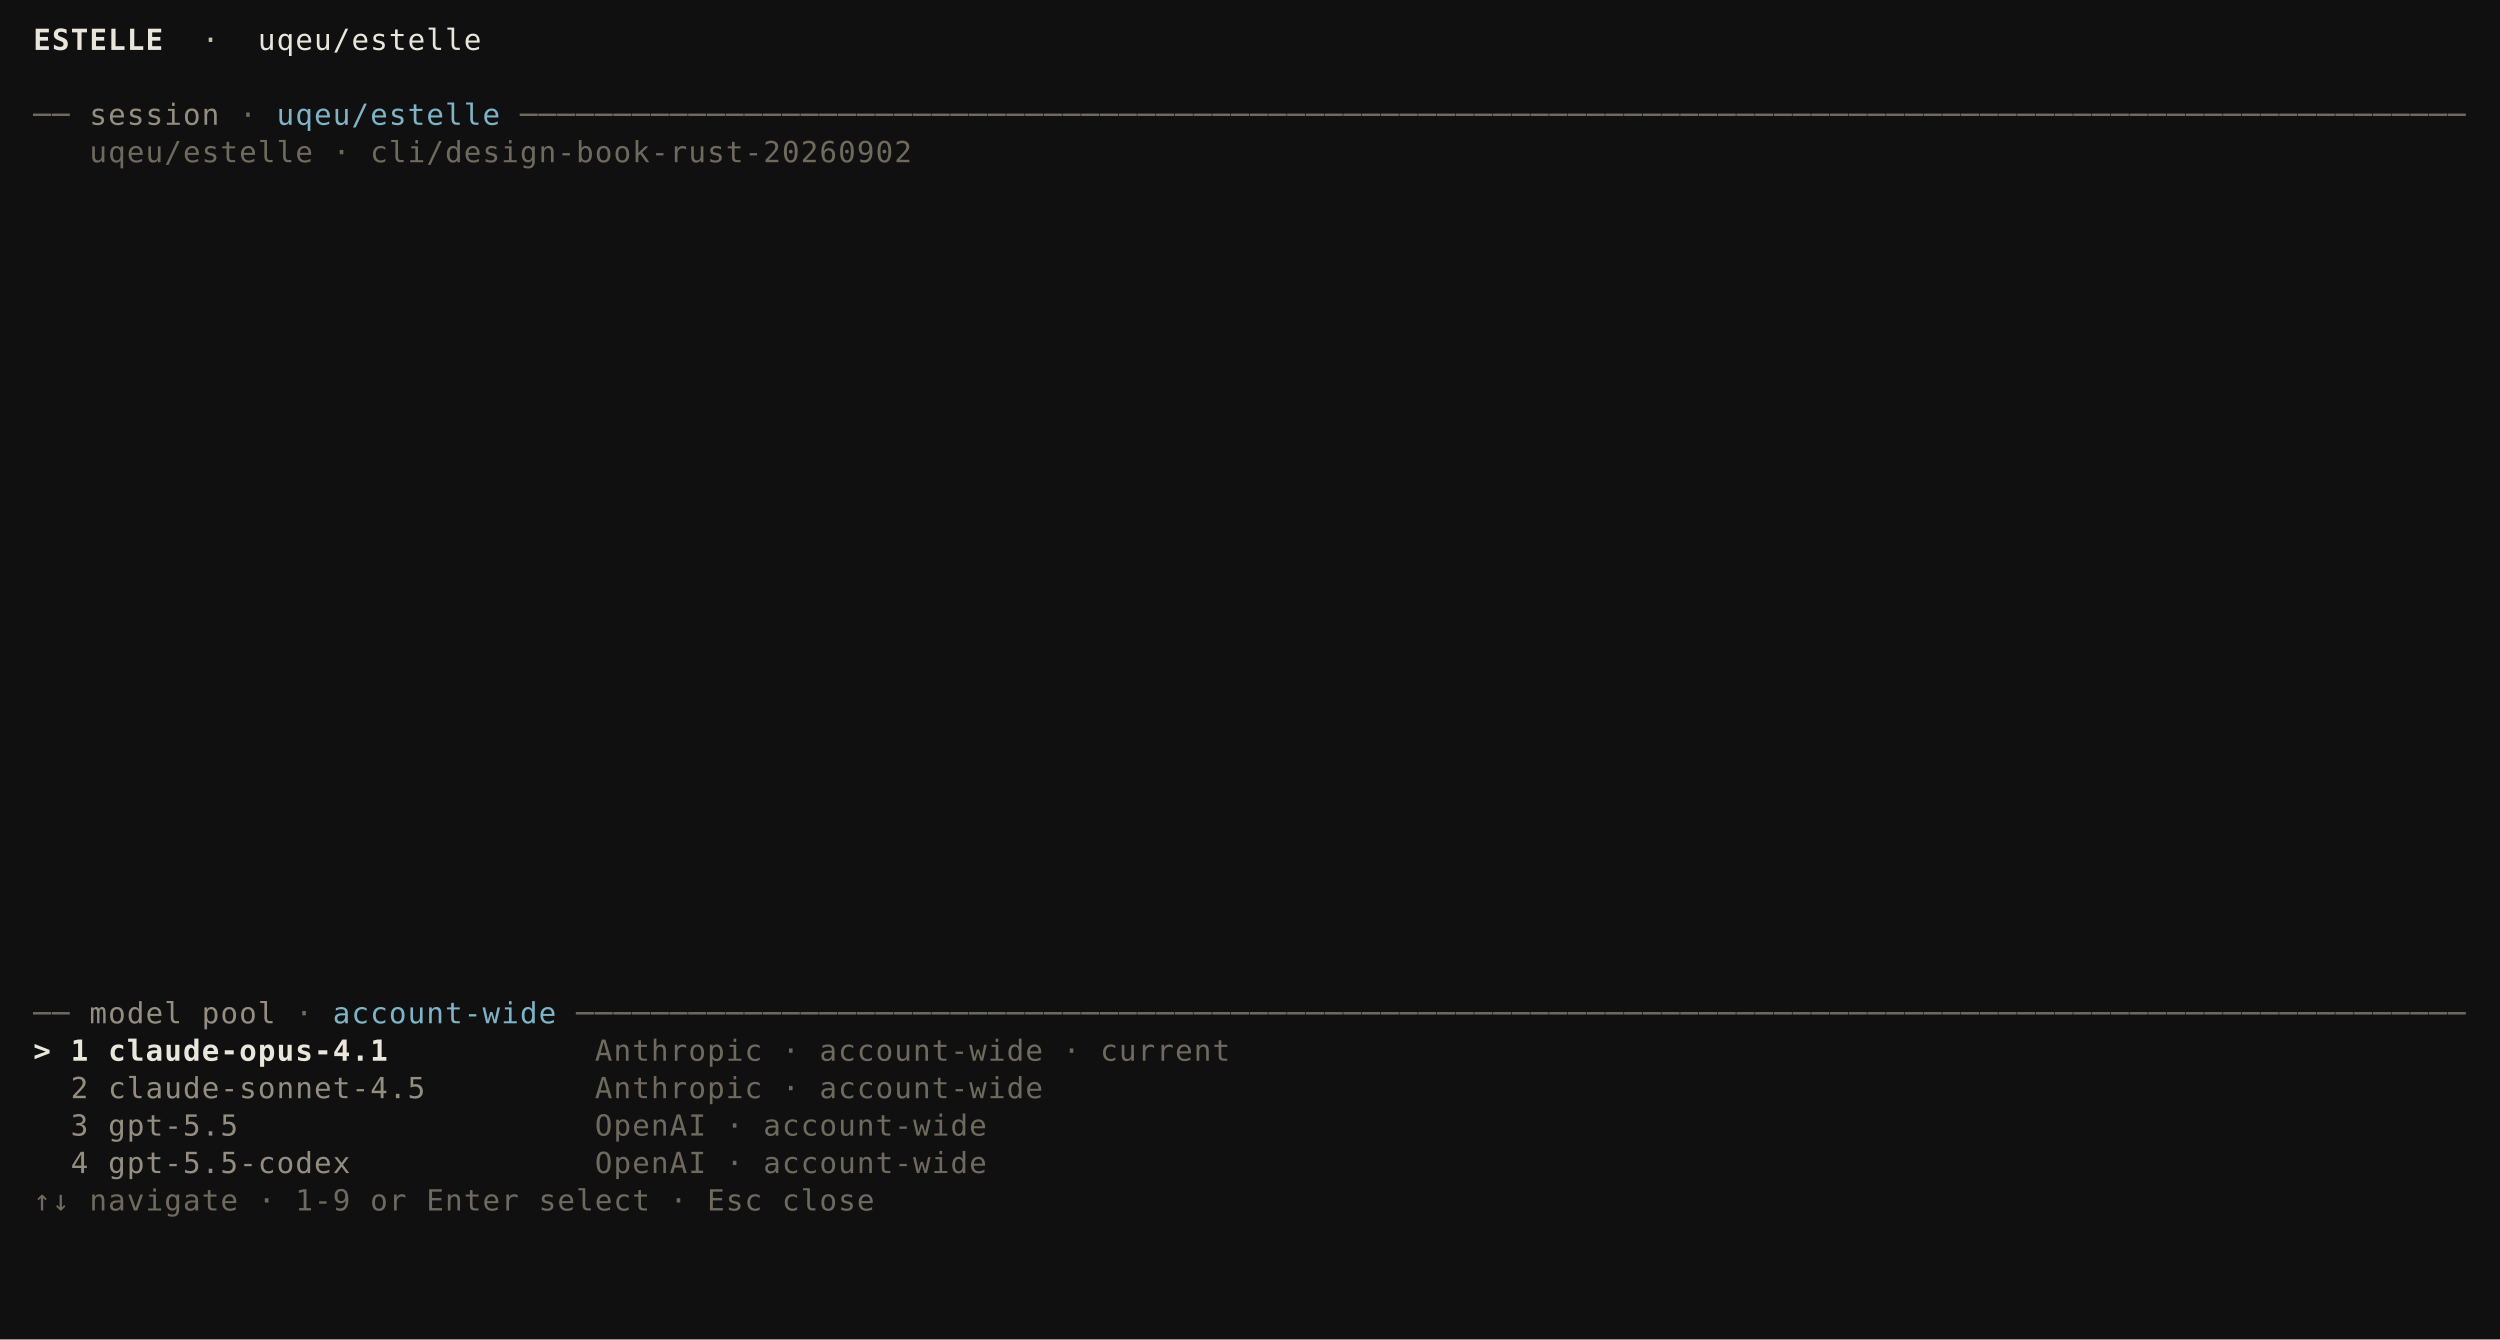
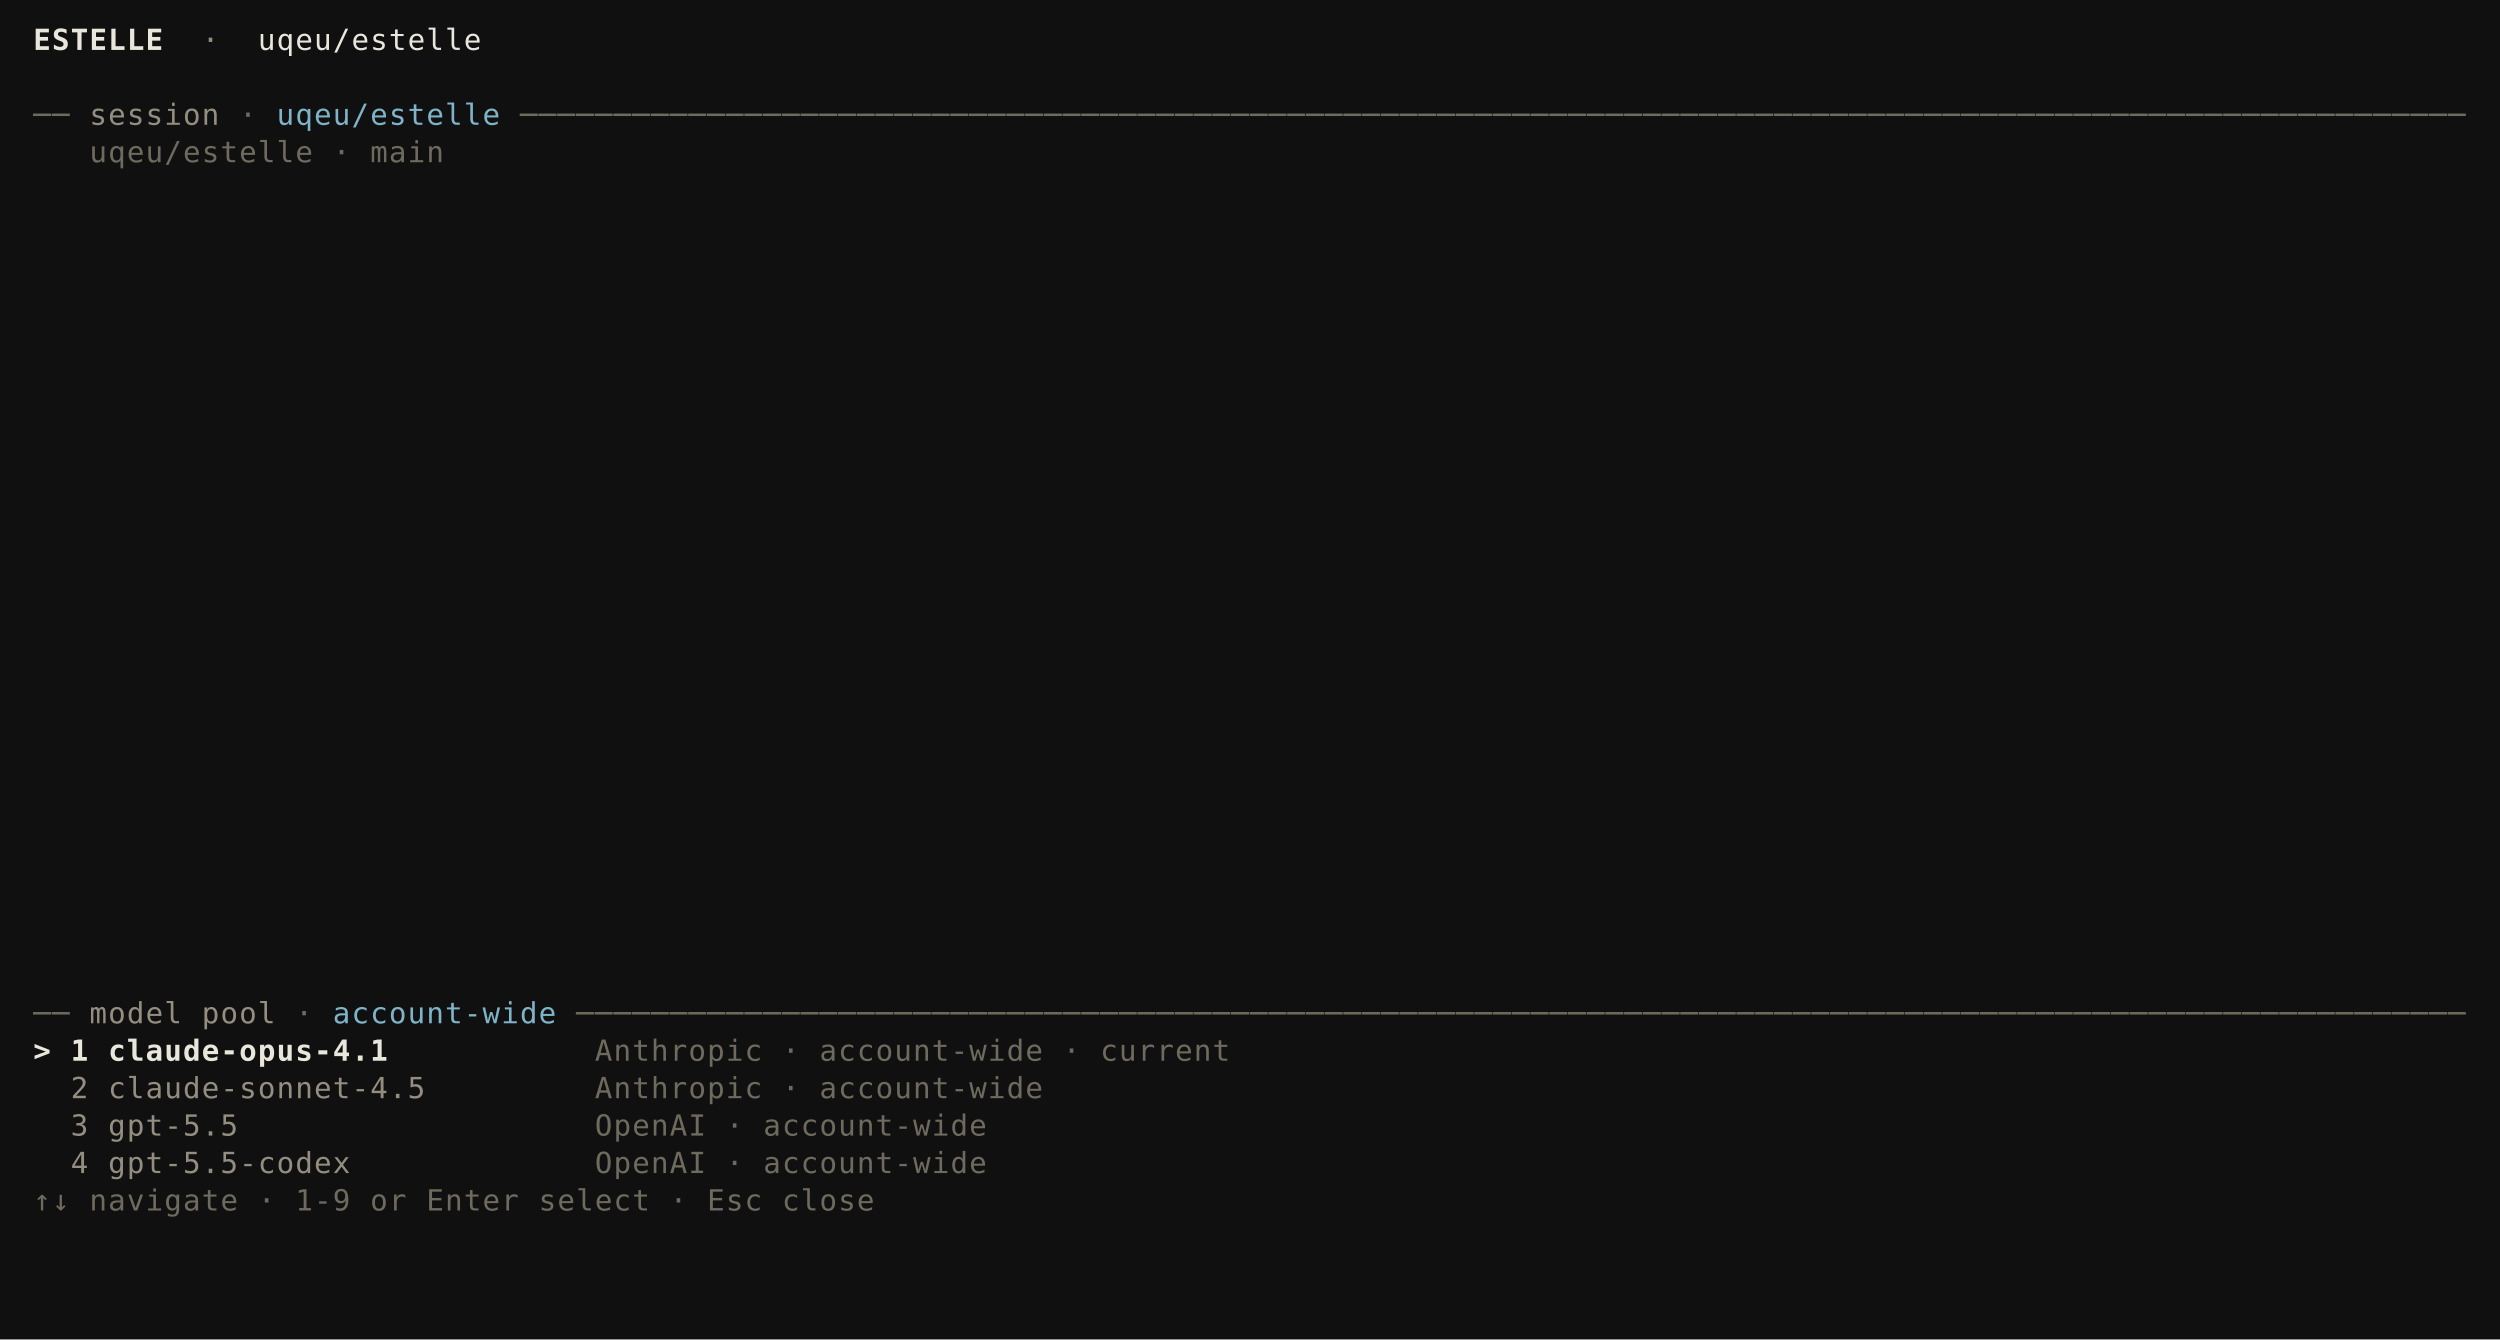
<svg xmlns="http://www.w3.org/2000/svg" width="1202" height="644" viewBox="0 0 1202 644">
  <rect width="100%" height="100%" fill="#101010" />
  <g font-family="SFMono-Regular, Menlo, Consolas, monospace" font-size="14" xml:space="preserve">
    <text x="16" y="24" fill="#E9E6DC" font-weight="700">E</text>
    <text x="25" y="24" fill="#E9E6DC" font-weight="700">S</text>
    <text x="34" y="24" fill="#E9E6DC" font-weight="700">T</text>
    <text x="43" y="24" fill="#E9E6DC" font-weight="700">E</text>
    <text x="52" y="24" fill="#E9E6DC" font-weight="700">L</text>
    <text x="61" y="24" fill="#E9E6DC" font-weight="700">L</text>
    <text x="70" y="24" fill="#E9E6DC" font-weight="700">E</text>
-     <text x="97" y="24" fill="#C8C2B3" font-weight="400">·</text>
+     <text x="97" y="24" fill="#948E81" font-weight="400">·</text>
    <text x="124" y="24" fill="#E9E6DC" font-weight="400">u</text>
    <text x="133" y="24" fill="#E9E6DC" font-weight="400">q</text>
    <text x="142" y="24" fill="#E9E6DC" font-weight="400">e</text>
    <text x="151" y="24" fill="#E9E6DC" font-weight="400">u</text>
    <text x="160" y="24" fill="#E9E6DC" font-weight="400">/</text>
    <text x="169" y="24" fill="#E9E6DC" font-weight="400">e</text>
    <text x="178" y="24" fill="#E9E6DC" font-weight="400">s</text>
    <text x="187" y="24" fill="#E9E6DC" font-weight="400">t</text>
    <text x="196" y="24" fill="#E9E6DC" font-weight="400">e</text>
    <text x="205" y="24" fill="#E9E6DC" font-weight="400">l</text>
    <text x="214" y="24" fill="#E9E6DC" font-weight="400">l</text>
    <text x="223" y="24" fill="#E9E6DC" font-weight="400">e</text>
    <text x="16" y="60" fill="#6F6A5E" font-weight="400">─</text>
    <text x="25" y="60" fill="#6F6A5E" font-weight="400">─</text>
    <text x="43" y="60" fill="#948E81" font-weight="400">s</text>
    <text x="52" y="60" fill="#948E81" font-weight="400">e</text>
    <text x="61" y="60" fill="#948E81" font-weight="400">s</text>
    <text x="70" y="60" fill="#948E81" font-weight="400">s</text>
    <text x="79" y="60" fill="#948E81" font-weight="400">i</text>
    <text x="88" y="60" fill="#948E81" font-weight="400">o</text>
    <text x="97" y="60" fill="#948E81" font-weight="400">n</text>
    <text x="115" y="60" fill="#6F6A5E" font-weight="400">·</text>
    <text x="133" y="60" fill="#7FB3C8" font-weight="400">u</text>
    <text x="142" y="60" fill="#7FB3C8" font-weight="400">q</text>
    <text x="151" y="60" fill="#7FB3C8" font-weight="400">e</text>
    <text x="160" y="60" fill="#7FB3C8" font-weight="400">u</text>
    <text x="169" y="60" fill="#7FB3C8" font-weight="400">/</text>
    <text x="178" y="60" fill="#7FB3C8" font-weight="400">e</text>
    <text x="187" y="60" fill="#7FB3C8" font-weight="400">s</text>
    <text x="196" y="60" fill="#7FB3C8" font-weight="400">t</text>
    <text x="205" y="60" fill="#7FB3C8" font-weight="400">e</text>
    <text x="214" y="60" fill="#7FB3C8" font-weight="400">l</text>
    <text x="223" y="60" fill="#7FB3C8" font-weight="400">l</text>
    <text x="232" y="60" fill="#7FB3C8" font-weight="400">e</text>
    <text x="250" y="60" fill="#6F6A5E" font-weight="400">─</text>
    <text x="259" y="60" fill="#6F6A5E" font-weight="400">─</text>
    <text x="268" y="60" fill="#6F6A5E" font-weight="400">─</text>
    <text x="277" y="60" fill="#6F6A5E" font-weight="400">─</text>
    <text x="286" y="60" fill="#6F6A5E" font-weight="400">─</text>
    <text x="295" y="60" fill="#6F6A5E" font-weight="400">─</text>
    <text x="304" y="60" fill="#6F6A5E" font-weight="400">─</text>
    <text x="313" y="60" fill="#6F6A5E" font-weight="400">─</text>
    <text x="322" y="60" fill="#6F6A5E" font-weight="400">─</text>
    <text x="331" y="60" fill="#6F6A5E" font-weight="400">─</text>
    <text x="340" y="60" fill="#6F6A5E" font-weight="400">─</text>
    <text x="349" y="60" fill="#6F6A5E" font-weight="400">─</text>
    <text x="358" y="60" fill="#6F6A5E" font-weight="400">─</text>
    <text x="367" y="60" fill="#6F6A5E" font-weight="400">─</text>
    <text x="376" y="60" fill="#6F6A5E" font-weight="400">─</text>
    <text x="385" y="60" fill="#6F6A5E" font-weight="400">─</text>
    <text x="394" y="60" fill="#6F6A5E" font-weight="400">─</text>
    <text x="403" y="60" fill="#6F6A5E" font-weight="400">─</text>
    <text x="412" y="60" fill="#6F6A5E" font-weight="400">─</text>
    <text x="421" y="60" fill="#6F6A5E" font-weight="400">─</text>
    <text x="430" y="60" fill="#6F6A5E" font-weight="400">─</text>
    <text x="439" y="60" fill="#6F6A5E" font-weight="400">─</text>
    <text x="448" y="60" fill="#6F6A5E" font-weight="400">─</text>
    <text x="457" y="60" fill="#6F6A5E" font-weight="400">─</text>
    <text x="466" y="60" fill="#6F6A5E" font-weight="400">─</text>
    <text x="475" y="60" fill="#6F6A5E" font-weight="400">─</text>
    <text x="484" y="60" fill="#6F6A5E" font-weight="400">─</text>
    <text x="493" y="60" fill="#6F6A5E" font-weight="400">─</text>
    <text x="502" y="60" fill="#6F6A5E" font-weight="400">─</text>
    <text x="511" y="60" fill="#6F6A5E" font-weight="400">─</text>
    <text x="520" y="60" fill="#6F6A5E" font-weight="400">─</text>
    <text x="529" y="60" fill="#6F6A5E" font-weight="400">─</text>
    <text x="538" y="60" fill="#6F6A5E" font-weight="400">─</text>
    <text x="547" y="60" fill="#6F6A5E" font-weight="400">─</text>
    <text x="556" y="60" fill="#6F6A5E" font-weight="400">─</text>
    <text x="565" y="60" fill="#6F6A5E" font-weight="400">─</text>
    <text x="574" y="60" fill="#6F6A5E" font-weight="400">─</text>
    <text x="583" y="60" fill="#6F6A5E" font-weight="400">─</text>
    <text x="592" y="60" fill="#6F6A5E" font-weight="400">─</text>
    <text x="601" y="60" fill="#6F6A5E" font-weight="400">─</text>
    <text x="610" y="60" fill="#6F6A5E" font-weight="400">─</text>
    <text x="619" y="60" fill="#6F6A5E" font-weight="400">─</text>
    <text x="628" y="60" fill="#6F6A5E" font-weight="400">─</text>
    <text x="637" y="60" fill="#6F6A5E" font-weight="400">─</text>
    <text x="646" y="60" fill="#6F6A5E" font-weight="400">─</text>
    <text x="655" y="60" fill="#6F6A5E" font-weight="400">─</text>
    <text x="664" y="60" fill="#6F6A5E" font-weight="400">─</text>
    <text x="673" y="60" fill="#6F6A5E" font-weight="400">─</text>
    <text x="682" y="60" fill="#6F6A5E" font-weight="400">─</text>
    <text x="691" y="60" fill="#6F6A5E" font-weight="400">─</text>
    <text x="700" y="60" fill="#6F6A5E" font-weight="400">─</text>
    <text x="709" y="60" fill="#6F6A5E" font-weight="400">─</text>
    <text x="718" y="60" fill="#6F6A5E" font-weight="400">─</text>
    <text x="727" y="60" fill="#6F6A5E" font-weight="400">─</text>
    <text x="736" y="60" fill="#6F6A5E" font-weight="400">─</text>
    <text x="745" y="60" fill="#6F6A5E" font-weight="400">─</text>
    <text x="754" y="60" fill="#6F6A5E" font-weight="400">─</text>
    <text x="763" y="60" fill="#6F6A5E" font-weight="400">─</text>
    <text x="772" y="60" fill="#6F6A5E" font-weight="400">─</text>
    <text x="781" y="60" fill="#6F6A5E" font-weight="400">─</text>
    <text x="790" y="60" fill="#6F6A5E" font-weight="400">─</text>
    <text x="799" y="60" fill="#6F6A5E" font-weight="400">─</text>
    <text x="808" y="60" fill="#6F6A5E" font-weight="400">─</text>
    <text x="817" y="60" fill="#6F6A5E" font-weight="400">─</text>
    <text x="826" y="60" fill="#6F6A5E" font-weight="400">─</text>
    <text x="835" y="60" fill="#6F6A5E" font-weight="400">─</text>
    <text x="844" y="60" fill="#6F6A5E" font-weight="400">─</text>
    <text x="853" y="60" fill="#6F6A5E" font-weight="400">─</text>
    <text x="862" y="60" fill="#6F6A5E" font-weight="400">─</text>
    <text x="871" y="60" fill="#6F6A5E" font-weight="400">─</text>
    <text x="880" y="60" fill="#6F6A5E" font-weight="400">─</text>
    <text x="889" y="60" fill="#6F6A5E" font-weight="400">─</text>
    <text x="898" y="60" fill="#6F6A5E" font-weight="400">─</text>
    <text x="907" y="60" fill="#6F6A5E" font-weight="400">─</text>
    <text x="916" y="60" fill="#6F6A5E" font-weight="400">─</text>
    <text x="925" y="60" fill="#6F6A5E" font-weight="400">─</text>
    <text x="934" y="60" fill="#6F6A5E" font-weight="400">─</text>
    <text x="943" y="60" fill="#6F6A5E" font-weight="400">─</text>
    <text x="952" y="60" fill="#6F6A5E" font-weight="400">─</text>
    <text x="961" y="60" fill="#6F6A5E" font-weight="400">─</text>
    <text x="970" y="60" fill="#6F6A5E" font-weight="400">─</text>
    <text x="979" y="60" fill="#6F6A5E" font-weight="400">─</text>
    <text x="988" y="60" fill="#6F6A5E" font-weight="400">─</text>
    <text x="997" y="60" fill="#6F6A5E" font-weight="400">─</text>
    <text x="1006" y="60" fill="#6F6A5E" font-weight="400">─</text>
    <text x="1015" y="60" fill="#6F6A5E" font-weight="400">─</text>
    <text x="1024" y="60" fill="#6F6A5E" font-weight="400">─</text>
    <text x="1033" y="60" fill="#6F6A5E" font-weight="400">─</text>
    <text x="1042" y="60" fill="#6F6A5E" font-weight="400">─</text>
    <text x="1051" y="60" fill="#6F6A5E" font-weight="400">─</text>
    <text x="1060" y="60" fill="#6F6A5E" font-weight="400">─</text>
    <text x="1069" y="60" fill="#6F6A5E" font-weight="400">─</text>
    <text x="1078" y="60" fill="#6F6A5E" font-weight="400">─</text>
    <text x="1087" y="60" fill="#6F6A5E" font-weight="400">─</text>
    <text x="1096" y="60" fill="#6F6A5E" font-weight="400">─</text>
    <text x="1105" y="60" fill="#6F6A5E" font-weight="400">─</text>
    <text x="1114" y="60" fill="#6F6A5E" font-weight="400">─</text>
    <text x="1123" y="60" fill="#6F6A5E" font-weight="400">─</text>
    <text x="1132" y="60" fill="#6F6A5E" font-weight="400">─</text>
    <text x="1141" y="60" fill="#6F6A5E" font-weight="400">─</text>
    <text x="1150" y="60" fill="#6F6A5E" font-weight="400">─</text>
    <text x="1159" y="60" fill="#6F6A5E" font-weight="400">─</text>
    <text x="1168" y="60" fill="#6F6A5E" font-weight="400">─</text>
    <text x="1177" y="60" fill="#6F6A5E" font-weight="400">─</text>
    <text x="43" y="78" fill="#6F6A5E" font-weight="400">u</text>
    <text x="52" y="78" fill="#6F6A5E" font-weight="400">q</text>
    <text x="61" y="78" fill="#6F6A5E" font-weight="400">e</text>
    <text x="70" y="78" fill="#6F6A5E" font-weight="400">u</text>
    <text x="79" y="78" fill="#6F6A5E" font-weight="400">/</text>
    <text x="88" y="78" fill="#6F6A5E" font-weight="400">e</text>
    <text x="97" y="78" fill="#6F6A5E" font-weight="400">s</text>
    <text x="106" y="78" fill="#6F6A5E" font-weight="400">t</text>
    <text x="115" y="78" fill="#6F6A5E" font-weight="400">e</text>
    <text x="124" y="78" fill="#6F6A5E" font-weight="400">l</text>
    <text x="133" y="78" fill="#6F6A5E" font-weight="400">l</text>
    <text x="142" y="78" fill="#6F6A5E" font-weight="400">e</text>
    <text x="160" y="78" fill="#6F6A5E" font-weight="400">·</text>
-     <text x="178" y="78" fill="#6F6A5E" font-weight="400">c</text>
-     <text x="187" y="78" fill="#6F6A5E" font-weight="400">l</text>
+     <text x="178" y="78" fill="#6F6A5E" font-weight="400">m</text>
+     <text x="187" y="78" fill="#6F6A5E" font-weight="400">a</text>
    <text x="196" y="78" fill="#6F6A5E" font-weight="400">i</text>
-     <text x="205" y="78" fill="#6F6A5E" font-weight="400">/</text>
-     <text x="214" y="78" fill="#6F6A5E" font-weight="400">d</text>
-     <text x="223" y="78" fill="#6F6A5E" font-weight="400">e</text>
-     <text x="232" y="78" fill="#6F6A5E" font-weight="400">s</text>
-     <text x="241" y="78" fill="#6F6A5E" font-weight="400">i</text>
-     <text x="250" y="78" fill="#6F6A5E" font-weight="400">g</text>
-     <text x="259" y="78" fill="#6F6A5E" font-weight="400">n</text>
-     <text x="268" y="78" fill="#6F6A5E" font-weight="400">-</text>
-     <text x="277" y="78" fill="#6F6A5E" font-weight="400">b</text>
-     <text x="286" y="78" fill="#6F6A5E" font-weight="400">o</text>
-     <text x="295" y="78" fill="#6F6A5E" font-weight="400">o</text>
-     <text x="304" y="78" fill="#6F6A5E" font-weight="400">k</text>
-     <text x="313" y="78" fill="#6F6A5E" font-weight="400">-</text>
-     <text x="322" y="78" fill="#6F6A5E" font-weight="400">r</text>
-     <text x="331" y="78" fill="#6F6A5E" font-weight="400">u</text>
-     <text x="340" y="78" fill="#6F6A5E" font-weight="400">s</text>
-     <text x="349" y="78" fill="#6F6A5E" font-weight="400">t</text>
-     <text x="358" y="78" fill="#6F6A5E" font-weight="400">-</text>
-     <text x="367" y="78" fill="#6F6A5E" font-weight="400">2</text>
-     <text x="376" y="78" fill="#6F6A5E" font-weight="400">0</text>
-     <text x="385" y="78" fill="#6F6A5E" font-weight="400">2</text>
-     <text x="394" y="78" fill="#6F6A5E" font-weight="400">6</text>
-     <text x="403" y="78" fill="#6F6A5E" font-weight="400">0</text>
-     <text x="412" y="78" fill="#6F6A5E" font-weight="400">9</text>
-     <text x="421" y="78" fill="#6F6A5E" font-weight="400">0</text>
-     <text x="430" y="78" fill="#6F6A5E" font-weight="400">2</text>
+     <text x="205" y="78" fill="#6F6A5E" font-weight="400">n</text>
    <text x="16" y="492" fill="#6F6A5E" font-weight="400">─</text>
    <text x="25" y="492" fill="#6F6A5E" font-weight="400">─</text>
    <text x="43" y="492" fill="#948E81" font-weight="400">m</text>
    <text x="52" y="492" fill="#948E81" font-weight="400">o</text>
    <text x="61" y="492" fill="#948E81" font-weight="400">d</text>
    <text x="70" y="492" fill="#948E81" font-weight="400">e</text>
    <text x="79" y="492" fill="#948E81" font-weight="400">l</text>
    <text x="97" y="492" fill="#948E81" font-weight="400">p</text>
    <text x="106" y="492" fill="#948E81" font-weight="400">o</text>
    <text x="115" y="492" fill="#948E81" font-weight="400">o</text>
    <text x="124" y="492" fill="#948E81" font-weight="400">l</text>
    <text x="142" y="492" fill="#6F6A5E" font-weight="400">·</text>
    <text x="160" y="492" fill="#7FB3C8" font-weight="400">a</text>
    <text x="169" y="492" fill="#7FB3C8" font-weight="400">c</text>
    <text x="178" y="492" fill="#7FB3C8" font-weight="400">c</text>
    <text x="187" y="492" fill="#7FB3C8" font-weight="400">o</text>
    <text x="196" y="492" fill="#7FB3C8" font-weight="400">u</text>
    <text x="205" y="492" fill="#7FB3C8" font-weight="400">n</text>
    <text x="214" y="492" fill="#7FB3C8" font-weight="400">t</text>
    <text x="223" y="492" fill="#7FB3C8" font-weight="400">-</text>
    <text x="232" y="492" fill="#7FB3C8" font-weight="400">w</text>
    <text x="241" y="492" fill="#7FB3C8" font-weight="400">i</text>
    <text x="250" y="492" fill="#7FB3C8" font-weight="400">d</text>
    <text x="259" y="492" fill="#7FB3C8" font-weight="400">e</text>
    <text x="277" y="492" fill="#6F6A5E" font-weight="400">─</text>
    <text x="286" y="492" fill="#6F6A5E" font-weight="400">─</text>
    <text x="295" y="492" fill="#6F6A5E" font-weight="400">─</text>
    <text x="304" y="492" fill="#6F6A5E" font-weight="400">─</text>
    <text x="313" y="492" fill="#6F6A5E" font-weight="400">─</text>
    <text x="322" y="492" fill="#6F6A5E" font-weight="400">─</text>
    <text x="331" y="492" fill="#6F6A5E" font-weight="400">─</text>
    <text x="340" y="492" fill="#6F6A5E" font-weight="400">─</text>
    <text x="349" y="492" fill="#6F6A5E" font-weight="400">─</text>
    <text x="358" y="492" fill="#6F6A5E" font-weight="400">─</text>
    <text x="367" y="492" fill="#6F6A5E" font-weight="400">─</text>
    <text x="376" y="492" fill="#6F6A5E" font-weight="400">─</text>
    <text x="385" y="492" fill="#6F6A5E" font-weight="400">─</text>
    <text x="394" y="492" fill="#6F6A5E" font-weight="400">─</text>
    <text x="403" y="492" fill="#6F6A5E" font-weight="400">─</text>
    <text x="412" y="492" fill="#6F6A5E" font-weight="400">─</text>
    <text x="421" y="492" fill="#6F6A5E" font-weight="400">─</text>
    <text x="430" y="492" fill="#6F6A5E" font-weight="400">─</text>
    <text x="439" y="492" fill="#6F6A5E" font-weight="400">─</text>
    <text x="448" y="492" fill="#6F6A5E" font-weight="400">─</text>
    <text x="457" y="492" fill="#6F6A5E" font-weight="400">─</text>
    <text x="466" y="492" fill="#6F6A5E" font-weight="400">─</text>
    <text x="475" y="492" fill="#6F6A5E" font-weight="400">─</text>
    <text x="484" y="492" fill="#6F6A5E" font-weight="400">─</text>
    <text x="493" y="492" fill="#6F6A5E" font-weight="400">─</text>
    <text x="502" y="492" fill="#6F6A5E" font-weight="400">─</text>
    <text x="511" y="492" fill="#6F6A5E" font-weight="400">─</text>
    <text x="520" y="492" fill="#6F6A5E" font-weight="400">─</text>
    <text x="529" y="492" fill="#6F6A5E" font-weight="400">─</text>
    <text x="538" y="492" fill="#6F6A5E" font-weight="400">─</text>
    <text x="547" y="492" fill="#6F6A5E" font-weight="400">─</text>
    <text x="556" y="492" fill="#6F6A5E" font-weight="400">─</text>
    <text x="565" y="492" fill="#6F6A5E" font-weight="400">─</text>
    <text x="574" y="492" fill="#6F6A5E" font-weight="400">─</text>
    <text x="583" y="492" fill="#6F6A5E" font-weight="400">─</text>
    <text x="592" y="492" fill="#6F6A5E" font-weight="400">─</text>
    <text x="601" y="492" fill="#6F6A5E" font-weight="400">─</text>
    <text x="610" y="492" fill="#6F6A5E" font-weight="400">─</text>
    <text x="619" y="492" fill="#6F6A5E" font-weight="400">─</text>
    <text x="628" y="492" fill="#6F6A5E" font-weight="400">─</text>
    <text x="637" y="492" fill="#6F6A5E" font-weight="400">─</text>
    <text x="646" y="492" fill="#6F6A5E" font-weight="400">─</text>
    <text x="655" y="492" fill="#6F6A5E" font-weight="400">─</text>
    <text x="664" y="492" fill="#6F6A5E" font-weight="400">─</text>
    <text x="673" y="492" fill="#6F6A5E" font-weight="400">─</text>
    <text x="682" y="492" fill="#6F6A5E" font-weight="400">─</text>
    <text x="691" y="492" fill="#6F6A5E" font-weight="400">─</text>
    <text x="700" y="492" fill="#6F6A5E" font-weight="400">─</text>
    <text x="709" y="492" fill="#6F6A5E" font-weight="400">─</text>
    <text x="718" y="492" fill="#6F6A5E" font-weight="400">─</text>
    <text x="727" y="492" fill="#6F6A5E" font-weight="400">─</text>
    <text x="736" y="492" fill="#6F6A5E" font-weight="400">─</text>
    <text x="745" y="492" fill="#6F6A5E" font-weight="400">─</text>
    <text x="754" y="492" fill="#6F6A5E" font-weight="400">─</text>
    <text x="763" y="492" fill="#6F6A5E" font-weight="400">─</text>
    <text x="772" y="492" fill="#6F6A5E" font-weight="400">─</text>
    <text x="781" y="492" fill="#6F6A5E" font-weight="400">─</text>
    <text x="790" y="492" fill="#6F6A5E" font-weight="400">─</text>
    <text x="799" y="492" fill="#6F6A5E" font-weight="400">─</text>
    <text x="808" y="492" fill="#6F6A5E" font-weight="400">─</text>
    <text x="817" y="492" fill="#6F6A5E" font-weight="400">─</text>
    <text x="826" y="492" fill="#6F6A5E" font-weight="400">─</text>
    <text x="835" y="492" fill="#6F6A5E" font-weight="400">─</text>
    <text x="844" y="492" fill="#6F6A5E" font-weight="400">─</text>
    <text x="853" y="492" fill="#6F6A5E" font-weight="400">─</text>
    <text x="862" y="492" fill="#6F6A5E" font-weight="400">─</text>
    <text x="871" y="492" fill="#6F6A5E" font-weight="400">─</text>
    <text x="880" y="492" fill="#6F6A5E" font-weight="400">─</text>
    <text x="889" y="492" fill="#6F6A5E" font-weight="400">─</text>
    <text x="898" y="492" fill="#6F6A5E" font-weight="400">─</text>
    <text x="907" y="492" fill="#6F6A5E" font-weight="400">─</text>
    <text x="916" y="492" fill="#6F6A5E" font-weight="400">─</text>
    <text x="925" y="492" fill="#6F6A5E" font-weight="400">─</text>
    <text x="934" y="492" fill="#6F6A5E" font-weight="400">─</text>
    <text x="943" y="492" fill="#6F6A5E" font-weight="400">─</text>
    <text x="952" y="492" fill="#6F6A5E" font-weight="400">─</text>
    <text x="961" y="492" fill="#6F6A5E" font-weight="400">─</text>
    <text x="970" y="492" fill="#6F6A5E" font-weight="400">─</text>
    <text x="979" y="492" fill="#6F6A5E" font-weight="400">─</text>
    <text x="988" y="492" fill="#6F6A5E" font-weight="400">─</text>
    <text x="997" y="492" fill="#6F6A5E" font-weight="400">─</text>
    <text x="1006" y="492" fill="#6F6A5E" font-weight="400">─</text>
    <text x="1015" y="492" fill="#6F6A5E" font-weight="400">─</text>
    <text x="1024" y="492" fill="#6F6A5E" font-weight="400">─</text>
    <text x="1033" y="492" fill="#6F6A5E" font-weight="400">─</text>
    <text x="1042" y="492" fill="#6F6A5E" font-weight="400">─</text>
    <text x="1051" y="492" fill="#6F6A5E" font-weight="400">─</text>
    <text x="1060" y="492" fill="#6F6A5E" font-weight="400">─</text>
    <text x="1069" y="492" fill="#6F6A5E" font-weight="400">─</text>
    <text x="1078" y="492" fill="#6F6A5E" font-weight="400">─</text>
    <text x="1087" y="492" fill="#6F6A5E" font-weight="400">─</text>
    <text x="1096" y="492" fill="#6F6A5E" font-weight="400">─</text>
    <text x="1105" y="492" fill="#6F6A5E" font-weight="400">─</text>
    <text x="1114" y="492" fill="#6F6A5E" font-weight="400">─</text>
    <text x="1123" y="492" fill="#6F6A5E" font-weight="400">─</text>
    <text x="1132" y="492" fill="#6F6A5E" font-weight="400">─</text>
    <text x="1141" y="492" fill="#6F6A5E" font-weight="400">─</text>
    <text x="1150" y="492" fill="#6F6A5E" font-weight="400">─</text>
    <text x="1159" y="492" fill="#6F6A5E" font-weight="400">─</text>
    <text x="1168" y="492" fill="#6F6A5E" font-weight="400">─</text>
    <text x="1177" y="492" fill="#6F6A5E" font-weight="400">─</text>
    <text x="16" y="510" fill="#E9E6DC" font-weight="700">&gt;</text>
    <text x="34" y="510" fill="#E9E6DC" font-weight="700">1</text>
    <text x="52" y="510" fill="#E9E6DC" font-weight="700">c</text>
    <text x="61" y="510" fill="#E9E6DC" font-weight="700">l</text>
    <text x="70" y="510" fill="#E9E6DC" font-weight="700">a</text>
    <text x="79" y="510" fill="#E9E6DC" font-weight="700">u</text>
    <text x="88" y="510" fill="#E9E6DC" font-weight="700">d</text>
    <text x="97" y="510" fill="#E9E6DC" font-weight="700">e</text>
    <text x="106" y="510" fill="#E9E6DC" font-weight="700">-</text>
    <text x="115" y="510" fill="#E9E6DC" font-weight="700">o</text>
    <text x="124" y="510" fill="#E9E6DC" font-weight="700">p</text>
    <text x="133" y="510" fill="#E9E6DC" font-weight="700">u</text>
    <text x="142" y="510" fill="#E9E6DC" font-weight="700">s</text>
    <text x="151" y="510" fill="#E9E6DC" font-weight="700">-</text>
    <text x="160" y="510" fill="#E9E6DC" font-weight="700">4</text>
    <text x="169" y="510" fill="#E9E6DC" font-weight="700">.</text>
    <text x="178" y="510" fill="#E9E6DC" font-weight="700">1</text>
    <text x="286" y="510" fill="#6F6A5E" font-weight="400">A</text>
    <text x="295" y="510" fill="#6F6A5E" font-weight="400">n</text>
    <text x="304" y="510" fill="#6F6A5E" font-weight="400">t</text>
    <text x="313" y="510" fill="#6F6A5E" font-weight="400">h</text>
    <text x="322" y="510" fill="#6F6A5E" font-weight="400">r</text>
    <text x="331" y="510" fill="#6F6A5E" font-weight="400">o</text>
    <text x="340" y="510" fill="#6F6A5E" font-weight="400">p</text>
    <text x="349" y="510" fill="#6F6A5E" font-weight="400">i</text>
    <text x="358" y="510" fill="#6F6A5E" font-weight="400">c</text>
    <text x="376" y="510" fill="#6F6A5E" font-weight="400">·</text>
    <text x="394" y="510" fill="#6F6A5E" font-weight="400">a</text>
    <text x="403" y="510" fill="#6F6A5E" font-weight="400">c</text>
    <text x="412" y="510" fill="#6F6A5E" font-weight="400">c</text>
    <text x="421" y="510" fill="#6F6A5E" font-weight="400">o</text>
    <text x="430" y="510" fill="#6F6A5E" font-weight="400">u</text>
    <text x="439" y="510" fill="#6F6A5E" font-weight="400">n</text>
    <text x="448" y="510" fill="#6F6A5E" font-weight="400">t</text>
    <text x="457" y="510" fill="#6F6A5E" font-weight="400">-</text>
    <text x="466" y="510" fill="#6F6A5E" font-weight="400">w</text>
    <text x="475" y="510" fill="#6F6A5E" font-weight="400">i</text>
    <text x="484" y="510" fill="#6F6A5E" font-weight="400">d</text>
    <text x="493" y="510" fill="#6F6A5E" font-weight="400">e</text>
    <text x="511" y="510" fill="#6F6A5E" font-weight="400">·</text>
    <text x="529" y="510" fill="#6F6A5E" font-weight="400">c</text>
    <text x="538" y="510" fill="#6F6A5E" font-weight="400">u</text>
    <text x="547" y="510" fill="#6F6A5E" font-weight="400">r</text>
    <text x="556" y="510" fill="#6F6A5E" font-weight="400">r</text>
    <text x="565" y="510" fill="#6F6A5E" font-weight="400">e</text>
    <text x="574" y="510" fill="#6F6A5E" font-weight="400">n</text>
    <text x="583" y="510" fill="#6F6A5E" font-weight="400">t</text>
    <text x="34" y="528" fill="#948E81" font-weight="400">2</text>
    <text x="52" y="528" fill="#948E81" font-weight="400">c</text>
    <text x="61" y="528" fill="#948E81" font-weight="400">l</text>
    <text x="70" y="528" fill="#948E81" font-weight="400">a</text>
    <text x="79" y="528" fill="#948E81" font-weight="400">u</text>
    <text x="88" y="528" fill="#948E81" font-weight="400">d</text>
    <text x="97" y="528" fill="#948E81" font-weight="400">e</text>
    <text x="106" y="528" fill="#948E81" font-weight="400">-</text>
    <text x="115" y="528" fill="#948E81" font-weight="400">s</text>
    <text x="124" y="528" fill="#948E81" font-weight="400">o</text>
    <text x="133" y="528" fill="#948E81" font-weight="400">n</text>
    <text x="142" y="528" fill="#948E81" font-weight="400">n</text>
    <text x="151" y="528" fill="#948E81" font-weight="400">e</text>
    <text x="160" y="528" fill="#948E81" font-weight="400">t</text>
    <text x="169" y="528" fill="#948E81" font-weight="400">-</text>
    <text x="178" y="528" fill="#948E81" font-weight="400">4</text>
    <text x="187" y="528" fill="#948E81" font-weight="400">.</text>
    <text x="196" y="528" fill="#948E81" font-weight="400">5</text>
    <text x="286" y="528" fill="#6F6A5E" font-weight="400">A</text>
    <text x="295" y="528" fill="#6F6A5E" font-weight="400">n</text>
    <text x="304" y="528" fill="#6F6A5E" font-weight="400">t</text>
    <text x="313" y="528" fill="#6F6A5E" font-weight="400">h</text>
    <text x="322" y="528" fill="#6F6A5E" font-weight="400">r</text>
    <text x="331" y="528" fill="#6F6A5E" font-weight="400">o</text>
    <text x="340" y="528" fill="#6F6A5E" font-weight="400">p</text>
    <text x="349" y="528" fill="#6F6A5E" font-weight="400">i</text>
    <text x="358" y="528" fill="#6F6A5E" font-weight="400">c</text>
    <text x="376" y="528" fill="#6F6A5E" font-weight="400">·</text>
    <text x="394" y="528" fill="#6F6A5E" font-weight="400">a</text>
    <text x="403" y="528" fill="#6F6A5E" font-weight="400">c</text>
    <text x="412" y="528" fill="#6F6A5E" font-weight="400">c</text>
    <text x="421" y="528" fill="#6F6A5E" font-weight="400">o</text>
    <text x="430" y="528" fill="#6F6A5E" font-weight="400">u</text>
    <text x="439" y="528" fill="#6F6A5E" font-weight="400">n</text>
    <text x="448" y="528" fill="#6F6A5E" font-weight="400">t</text>
    <text x="457" y="528" fill="#6F6A5E" font-weight="400">-</text>
    <text x="466" y="528" fill="#6F6A5E" font-weight="400">w</text>
    <text x="475" y="528" fill="#6F6A5E" font-weight="400">i</text>
    <text x="484" y="528" fill="#6F6A5E" font-weight="400">d</text>
    <text x="493" y="528" fill="#6F6A5E" font-weight="400">e</text>
    <text x="34" y="546" fill="#948E81" font-weight="400">3</text>
    <text x="52" y="546" fill="#948E81" font-weight="400">g</text>
    <text x="61" y="546" fill="#948E81" font-weight="400">p</text>
    <text x="70" y="546" fill="#948E81" font-weight="400">t</text>
    <text x="79" y="546" fill="#948E81" font-weight="400">-</text>
    <text x="88" y="546" fill="#948E81" font-weight="400">5</text>
    <text x="97" y="546" fill="#948E81" font-weight="400">.</text>
    <text x="106" y="546" fill="#948E81" font-weight="400">5</text>
    <text x="286" y="546" fill="#6F6A5E" font-weight="400">O</text>
    <text x="295" y="546" fill="#6F6A5E" font-weight="400">p</text>
    <text x="304" y="546" fill="#6F6A5E" font-weight="400">e</text>
    <text x="313" y="546" fill="#6F6A5E" font-weight="400">n</text>
    <text x="322" y="546" fill="#6F6A5E" font-weight="400">A</text>
    <text x="331" y="546" fill="#6F6A5E" font-weight="400">I</text>
    <text x="349" y="546" fill="#6F6A5E" font-weight="400">·</text>
    <text x="367" y="546" fill="#6F6A5E" font-weight="400">a</text>
    <text x="376" y="546" fill="#6F6A5E" font-weight="400">c</text>
    <text x="385" y="546" fill="#6F6A5E" font-weight="400">c</text>
    <text x="394" y="546" fill="#6F6A5E" font-weight="400">o</text>
    <text x="403" y="546" fill="#6F6A5E" font-weight="400">u</text>
    <text x="412" y="546" fill="#6F6A5E" font-weight="400">n</text>
    <text x="421" y="546" fill="#6F6A5E" font-weight="400">t</text>
    <text x="430" y="546" fill="#6F6A5E" font-weight="400">-</text>
    <text x="439" y="546" fill="#6F6A5E" font-weight="400">w</text>
    <text x="448" y="546" fill="#6F6A5E" font-weight="400">i</text>
    <text x="457" y="546" fill="#6F6A5E" font-weight="400">d</text>
    <text x="466" y="546" fill="#6F6A5E" font-weight="400">e</text>
    <text x="34" y="564" fill="#948E81" font-weight="400">4</text>
    <text x="52" y="564" fill="#948E81" font-weight="400">g</text>
    <text x="61" y="564" fill="#948E81" font-weight="400">p</text>
    <text x="70" y="564" fill="#948E81" font-weight="400">t</text>
    <text x="79" y="564" fill="#948E81" font-weight="400">-</text>
    <text x="88" y="564" fill="#948E81" font-weight="400">5</text>
    <text x="97" y="564" fill="#948E81" font-weight="400">.</text>
    <text x="106" y="564" fill="#948E81" font-weight="400">5</text>
    <text x="115" y="564" fill="#948E81" font-weight="400">-</text>
    <text x="124" y="564" fill="#948E81" font-weight="400">c</text>
    <text x="133" y="564" fill="#948E81" font-weight="400">o</text>
    <text x="142" y="564" fill="#948E81" font-weight="400">d</text>
    <text x="151" y="564" fill="#948E81" font-weight="400">e</text>
    <text x="160" y="564" fill="#948E81" font-weight="400">x</text>
    <text x="286" y="564" fill="#6F6A5E" font-weight="400">O</text>
    <text x="295" y="564" fill="#6F6A5E" font-weight="400">p</text>
    <text x="304" y="564" fill="#6F6A5E" font-weight="400">e</text>
    <text x="313" y="564" fill="#6F6A5E" font-weight="400">n</text>
    <text x="322" y="564" fill="#6F6A5E" font-weight="400">A</text>
    <text x="331" y="564" fill="#6F6A5E" font-weight="400">I</text>
    <text x="349" y="564" fill="#6F6A5E" font-weight="400">·</text>
    <text x="367" y="564" fill="#6F6A5E" font-weight="400">a</text>
    <text x="376" y="564" fill="#6F6A5E" font-weight="400">c</text>
    <text x="385" y="564" fill="#6F6A5E" font-weight="400">c</text>
    <text x="394" y="564" fill="#6F6A5E" font-weight="400">o</text>
    <text x="403" y="564" fill="#6F6A5E" font-weight="400">u</text>
    <text x="412" y="564" fill="#6F6A5E" font-weight="400">n</text>
    <text x="421" y="564" fill="#6F6A5E" font-weight="400">t</text>
    <text x="430" y="564" fill="#6F6A5E" font-weight="400">-</text>
    <text x="439" y="564" fill="#6F6A5E" font-weight="400">w</text>
    <text x="448" y="564" fill="#6F6A5E" font-weight="400">i</text>
    <text x="457" y="564" fill="#6F6A5E" font-weight="400">d</text>
    <text x="466" y="564" fill="#6F6A5E" font-weight="400">e</text>
    <text x="16" y="582" fill="#6F6A5E" font-weight="400">↑</text>
    <text x="25" y="582" fill="#6F6A5E" font-weight="400">↓</text>
    <text x="43" y="582" fill="#6F6A5E" font-weight="400">n</text>
    <text x="52" y="582" fill="#6F6A5E" font-weight="400">a</text>
    <text x="61" y="582" fill="#6F6A5E" font-weight="400">v</text>
    <text x="70" y="582" fill="#6F6A5E" font-weight="400">i</text>
    <text x="79" y="582" fill="#6F6A5E" font-weight="400">g</text>
    <text x="88" y="582" fill="#6F6A5E" font-weight="400">a</text>
    <text x="97" y="582" fill="#6F6A5E" font-weight="400">t</text>
    <text x="106" y="582" fill="#6F6A5E" font-weight="400">e</text>
    <text x="124" y="582" fill="#6F6A5E" font-weight="400">·</text>
    <text x="142" y="582" fill="#6F6A5E" font-weight="400">1</text>
    <text x="151" y="582" fill="#6F6A5E" font-weight="400">-</text>
    <text x="160" y="582" fill="#6F6A5E" font-weight="400">9</text>
    <text x="178" y="582" fill="#6F6A5E" font-weight="400">o</text>
    <text x="187" y="582" fill="#6F6A5E" font-weight="400">r</text>
    <text x="205" y="582" fill="#6F6A5E" font-weight="400">E</text>
    <text x="214" y="582" fill="#6F6A5E" font-weight="400">n</text>
    <text x="223" y="582" fill="#6F6A5E" font-weight="400">t</text>
    <text x="232" y="582" fill="#6F6A5E" font-weight="400">e</text>
    <text x="241" y="582" fill="#6F6A5E" font-weight="400">r</text>
    <text x="259" y="582" fill="#6F6A5E" font-weight="400">s</text>
    <text x="268" y="582" fill="#6F6A5E" font-weight="400">e</text>
    <text x="277" y="582" fill="#6F6A5E" font-weight="400">l</text>
    <text x="286" y="582" fill="#6F6A5E" font-weight="400">e</text>
    <text x="295" y="582" fill="#6F6A5E" font-weight="400">c</text>
    <text x="304" y="582" fill="#6F6A5E" font-weight="400">t</text>
    <text x="322" y="582" fill="#6F6A5E" font-weight="400">·</text>
    <text x="340" y="582" fill="#6F6A5E" font-weight="400">E</text>
    <text x="349" y="582" fill="#6F6A5E" font-weight="400">s</text>
    <text x="358" y="582" fill="#6F6A5E" font-weight="400">c</text>
    <text x="376" y="582" fill="#6F6A5E" font-weight="400">c</text>
    <text x="385" y="582" fill="#6F6A5E" font-weight="400">l</text>
    <text x="394" y="582" fill="#6F6A5E" font-weight="400">o</text>
    <text x="403" y="582" fill="#6F6A5E" font-weight="400">s</text>
    <text x="412" y="582" fill="#6F6A5E" font-weight="400">e</text>
  </g>
</svg>
